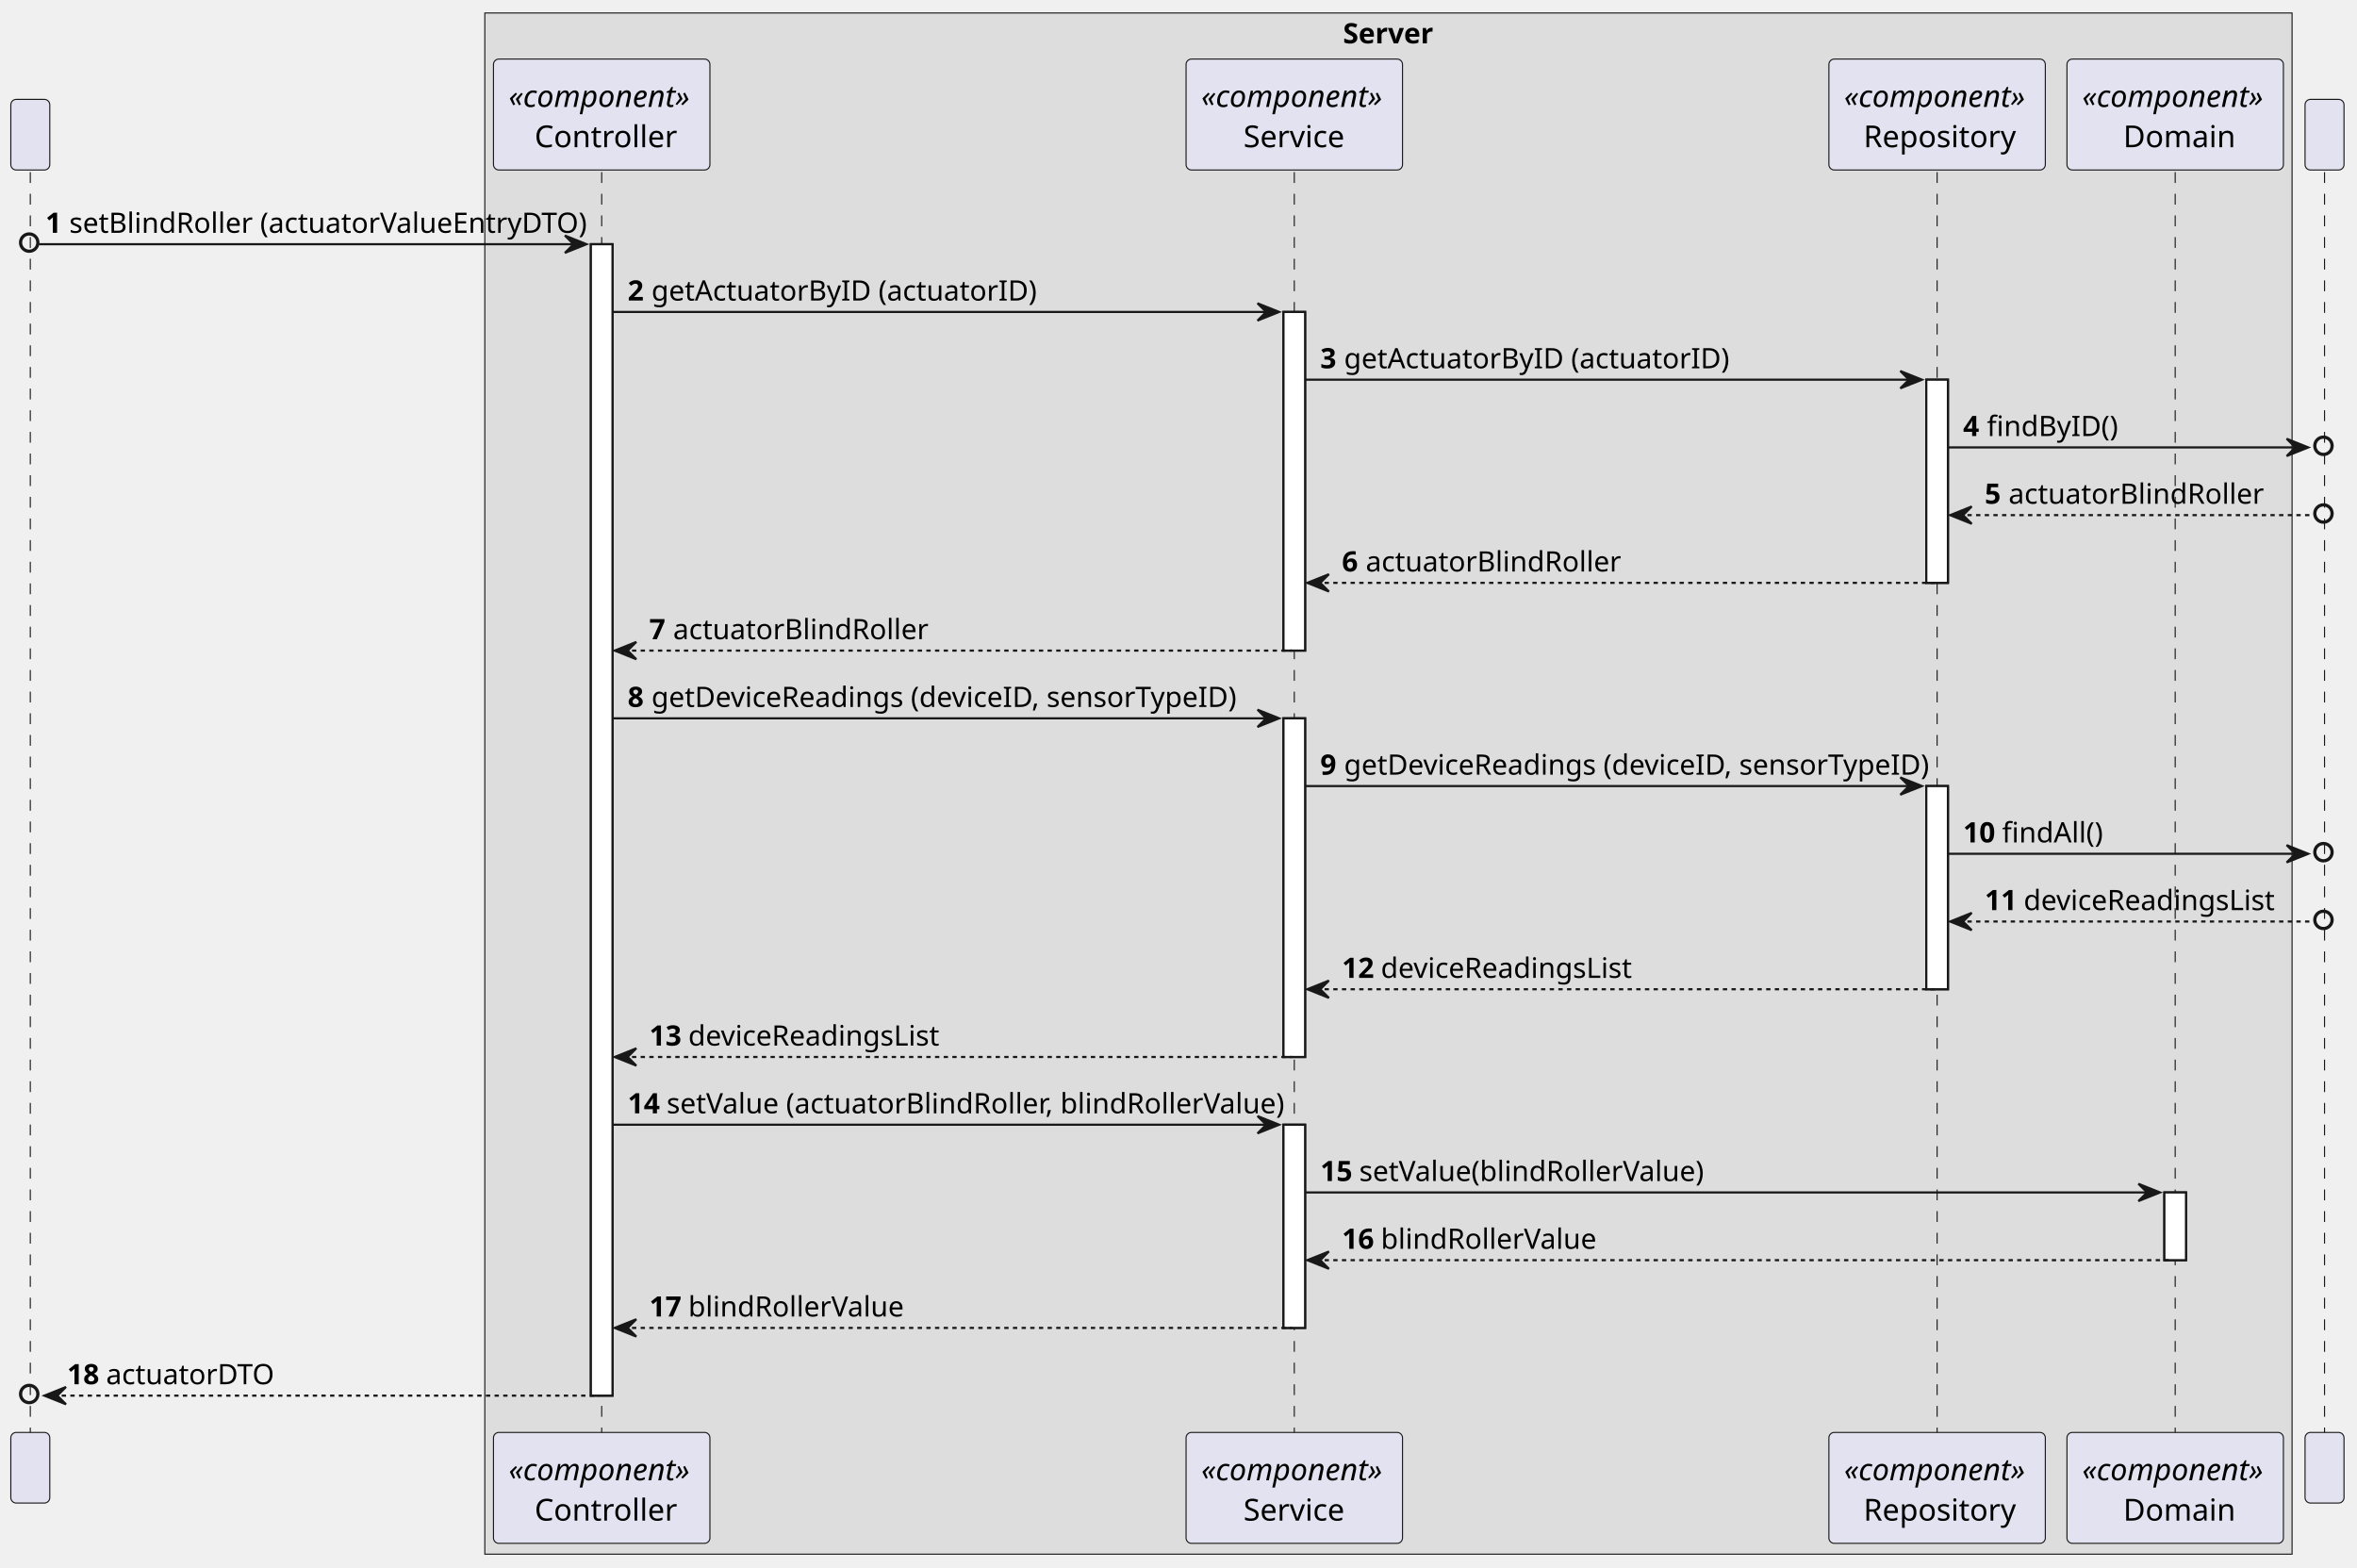
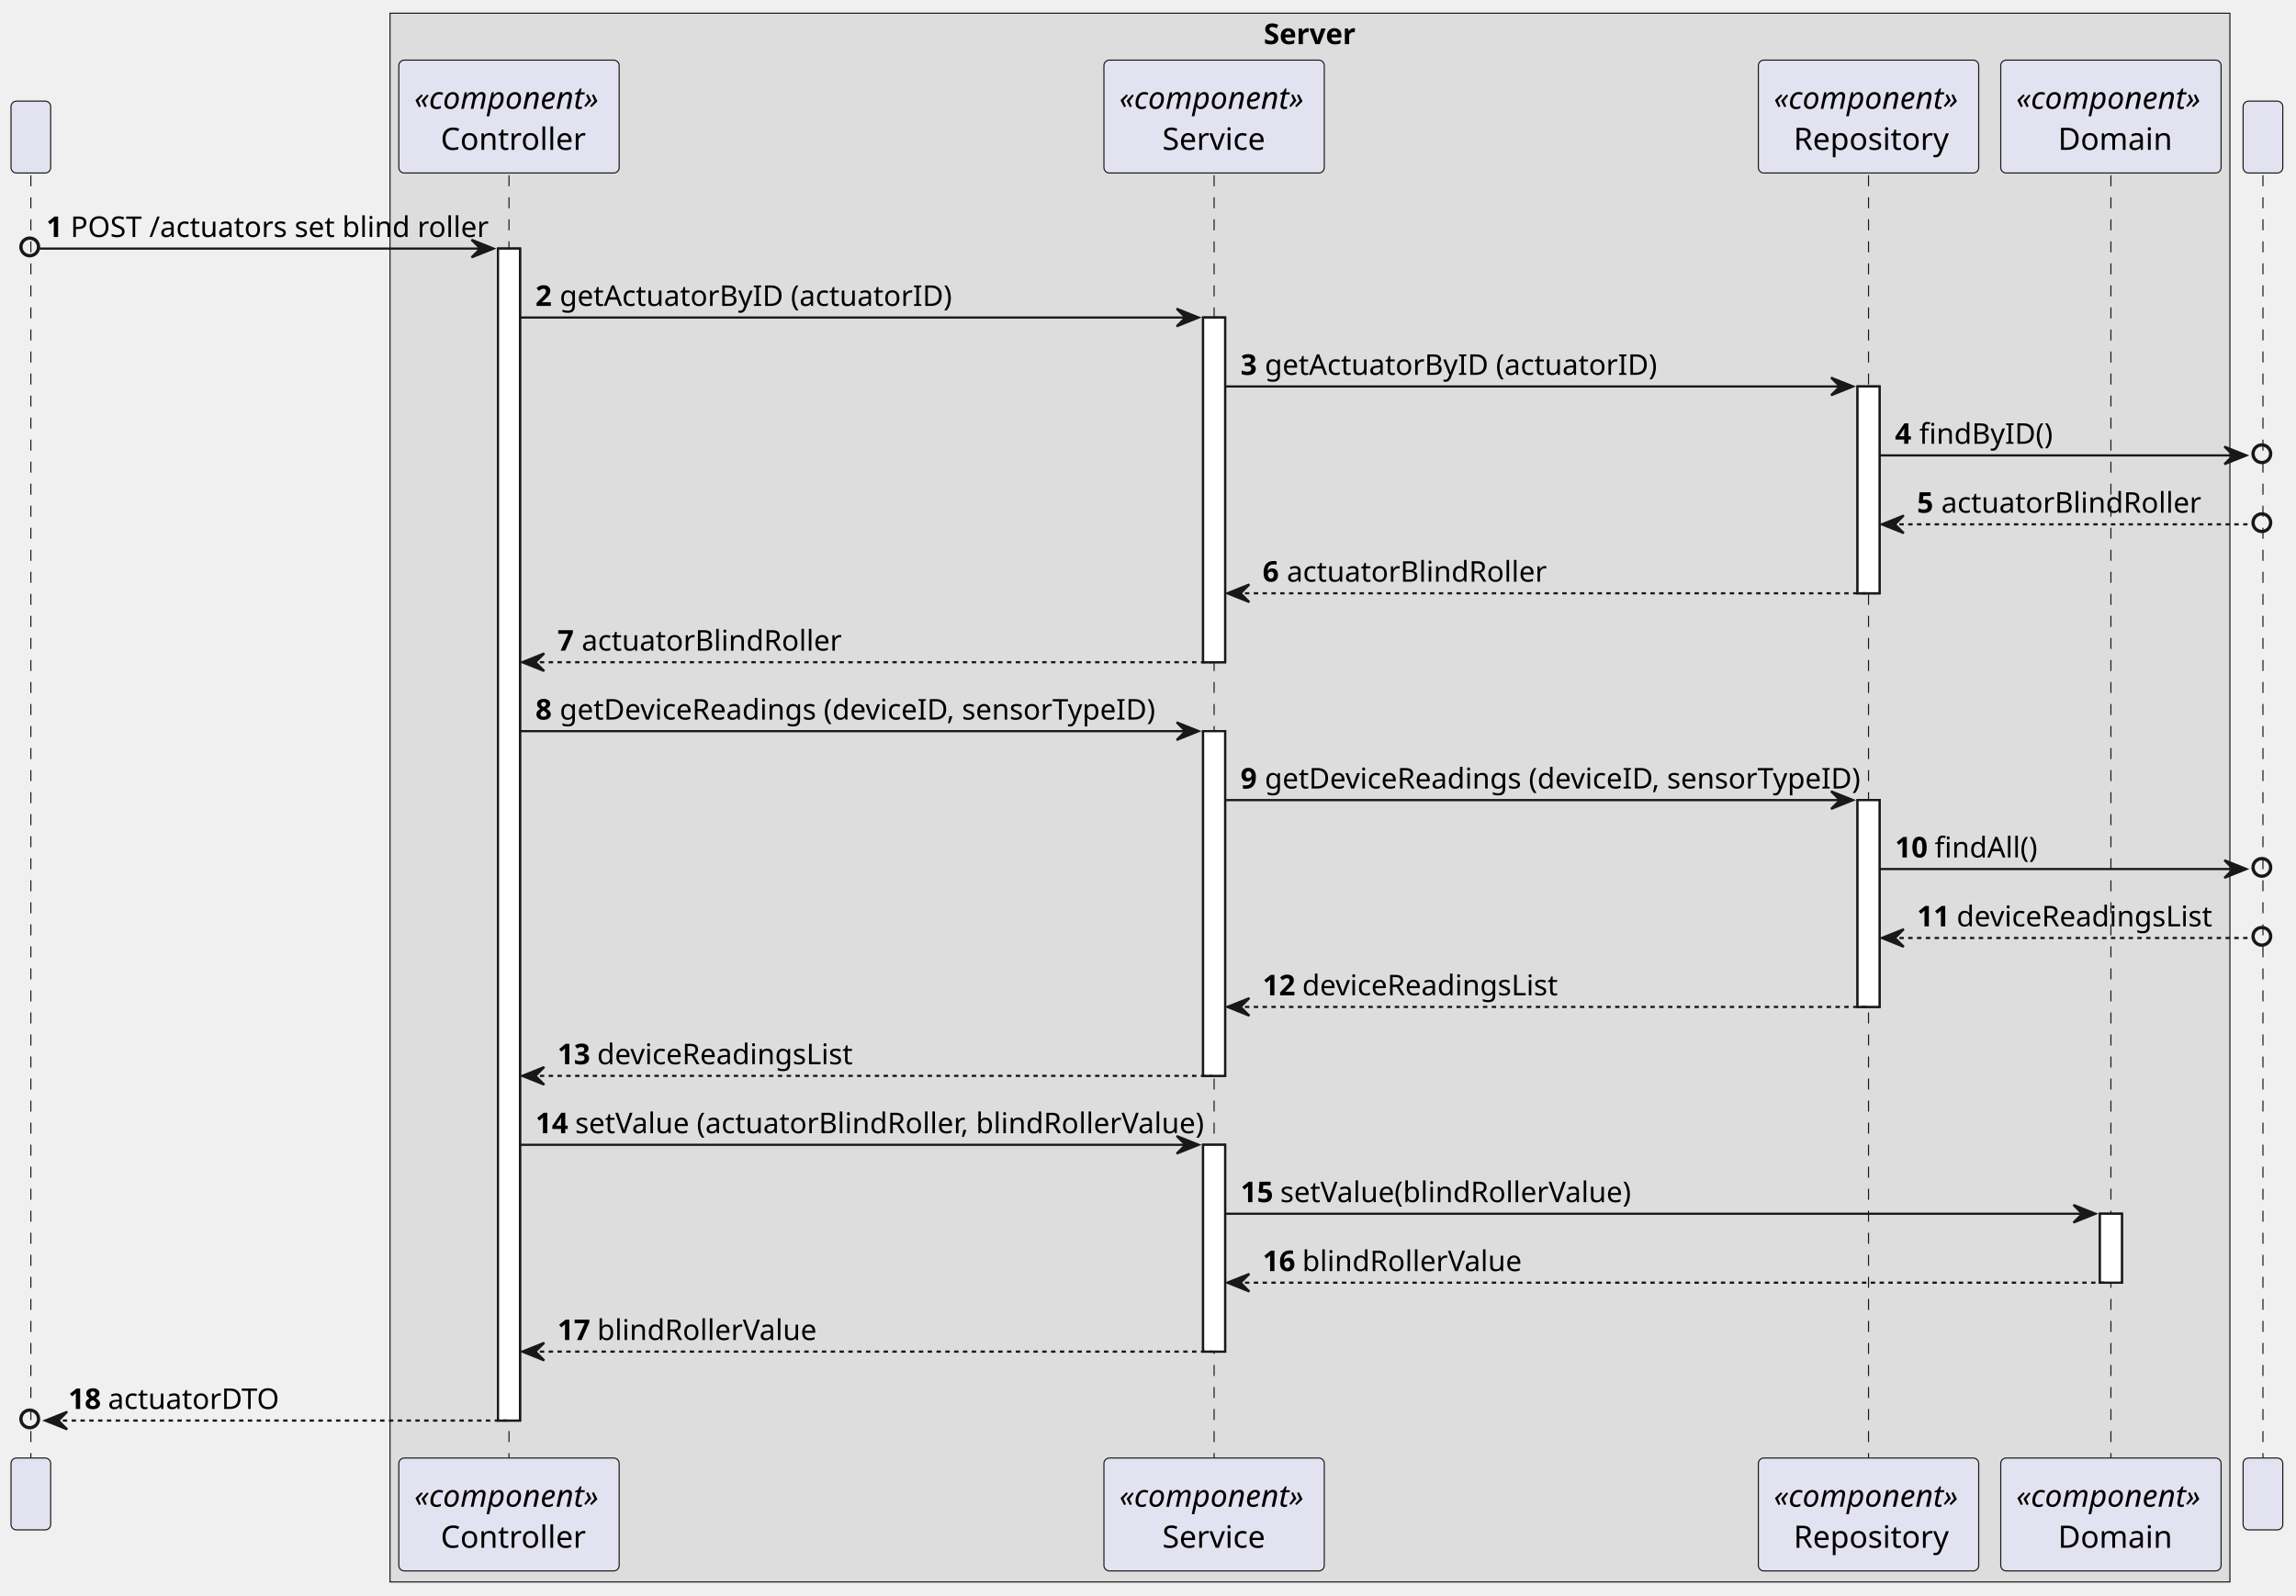
- <svg xmlns="http://www.w3.org/2000/svg" contentStyleType="text/css" height="724px" preserveAspectRatio="none" style="width:1089px;height:724px;background:#FFFFFF;" version="1.1" viewBox="0 0 1089 724" width="1089px" zoomAndPan="magnify">
+ <svg xmlns="http://www.w3.org/2000/svg" contentStyleType="text/css" height="724px" preserveAspectRatio="none" style="width:1042px;height:724px;background:#FFFFFF;" version="1.1" viewBox="0 0 1042 724" width="1042px" zoomAndPan="magnify">
  <defs />
  <g>
-     <rect fill="#DDDDDD" height="712.014" style="stroke:#181818;stroke-width:0.5;" width="835" x="224" y="6" />
-     <text fill="#000000" font-family="sans-serif" font-size="13" font-weight="bold" lengthAdjust="spacing" textLength="42" x="620.5" y="20.028">Server</text>
-     <rect fill="#FFFFFF" height="531.947" style="stroke:#181818;stroke-width:1.0;" width="10" x="273" y="112.824" />
-     <rect fill="#FFFFFF" height="156.455" style="stroke:#181818;stroke-width:1.0;" width="10" x="593" y="144.115" />
-     <rect fill="#FFFFFF" height="156.455" style="stroke:#181818;stroke-width:1.0;" width="10" x="593" y="331.861" />
-     <rect fill="#FFFFFF" height="93.873" style="stroke:#181818;stroke-width:1.0;" width="10" x="593" y="519.607" />
-     <rect fill="#FFFFFF" height="93.873" style="stroke:#181818;stroke-width:1.0;" width="10" x="890" y="175.406" />
-     <rect fill="#FFFFFF" height="93.873" style="stroke:#181818;stroke-width:1.0;" width="10" x="890" y="363.152" />
-     <rect fill="#FFFFFF" height="31.291" style="stroke:#181818;stroke-width:1.0;" width="10" x="1000" y="550.898" />
+     <rect fill="#DDDDDD" height="712.014" style="stroke:#181818;stroke-width:0.5;" width="835" x="177" y="6" />
+     <text fill="#000000" font-family="sans-serif" font-size="13" font-weight="bold" lengthAdjust="spacing" textLength="42" x="573.5" y="20.028">Server</text>
+     <rect fill="#FFFFFF" height="531.947" style="stroke:#181818;stroke-width:1.0;" width="10" x="226" y="112.824" />
+     <rect fill="#FFFFFF" height="156.455" style="stroke:#181818;stroke-width:1.0;" width="10" x="546" y="144.115" />
+     <rect fill="#FFFFFF" height="156.455" style="stroke:#181818;stroke-width:1.0;" width="10" x="546" y="331.861" />
+     <rect fill="#FFFFFF" height="93.873" style="stroke:#181818;stroke-width:1.0;" width="10" x="546" y="519.607" />
+     <rect fill="#FFFFFF" height="93.873" style="stroke:#181818;stroke-width:1.0;" width="10" x="843" y="175.406" />
+     <rect fill="#FFFFFF" height="93.873" style="stroke:#181818;stroke-width:1.0;" width="10" x="843" y="363.152" />
+     <rect fill="#FFFFFF" height="31.291" style="stroke:#181818;stroke-width:1.0;" width="10" x="953" y="550.898" />
    <line style="stroke:#181818;stroke-width:0.5;stroke-dasharray:5.0,5.0;" x1="14" x2="14" y1="79.533" y2="662.771" />
-     <line style="stroke:#181818;stroke-width:0.5;stroke-dasharray:5.0,5.0;" x1="278" x2="278" y1="79.533" y2="662.771" />
-     <line style="stroke:#181818;stroke-width:0.5;stroke-dasharray:5.0,5.0;" x1="598" x2="598" y1="79.533" y2="662.771" />
-     <line style="stroke:#181818;stroke-width:0.5;stroke-dasharray:5.0,5.0;" x1="895" x2="895" y1="79.533" y2="662.771" />
-     <line style="stroke:#181818;stroke-width:0.5;stroke-dasharray:5.0,5.0;" x1="1005" x2="1005" y1="79.533" y2="662.771" />
-     <line style="stroke:#181818;stroke-width:0.5;stroke-dasharray:5.0,5.0;" x1="1074" x2="1074" y1="79.533" y2="662.771" />
+     <line style="stroke:#181818;stroke-width:0.5;stroke-dasharray:5.0,5.0;" x1="231" x2="231" y1="79.533" y2="662.771" />
+     <line style="stroke:#181818;stroke-width:0.5;stroke-dasharray:5.0,5.0;" x1="551" x2="551" y1="79.533" y2="662.771" />
+     <line style="stroke:#181818;stroke-width:0.5;stroke-dasharray:5.0,5.0;" x1="848" x2="848" y1="79.533" y2="662.771" />
+     <line style="stroke:#181818;stroke-width:0.5;stroke-dasharray:5.0,5.0;" x1="958" x2="958" y1="79.533" y2="662.771" />
+     <line style="stroke:#181818;stroke-width:0.5;stroke-dasharray:5.0,5.0;" x1="1027" x2="1027" y1="79.533" y2="662.771" />
    <rect fill="#E2E2F0" height="32.621" rx="2.5" ry="2.5" style="stroke:#181818;stroke-width:0.5;" width="18" x="5" y="45.912" />
    <text fill="#000000" font-family="sans-serif" font-size="14" lengthAdjust="spacing" textLength="4" x="12" y="68.019"> </text>
    <rect fill="#E2E2F0" height="32.621" rx="2.5" ry="2.5" style="stroke:#181818;stroke-width:0.5;" width="18" x="5" y="661.771" />
    <text fill="#000000" font-family="sans-serif" font-size="14" lengthAdjust="spacing" textLength="4" x="12" y="683.879"> </text>
-     <rect fill="#E2E2F0" height="51.242" rx="2.5" ry="2.5" style="stroke:#181818;stroke-width:0.5;" width="100" x="228" y="27.291" />
-     <text fill="#000000" font-family="sans-serif" font-size="14" font-style="italic" lengthAdjust="spacing" textLength="86" x="235" y="49.398">«component»</text>
-     <text fill="#000000" font-family="sans-serif" font-size="14" lengthAdjust="spacing" textLength="62" x="247" y="68.019">Controller</text>
-     <rect fill="#E2E2F0" height="51.242" rx="2.5" ry="2.5" style="stroke:#181818;stroke-width:0.5;" width="100" x="228" y="661.771" />
-     <text fill="#000000" font-family="sans-serif" font-size="14" font-style="italic" lengthAdjust="spacing" textLength="86" x="235" y="683.879">«component»</text>
-     <text fill="#000000" font-family="sans-serif" font-size="14" lengthAdjust="spacing" textLength="62" x="247" y="702.5">Controller</text>
-     <rect fill="#E2E2F0" height="51.242" rx="2.5" ry="2.5" style="stroke:#181818;stroke-width:0.5;" width="100" x="548" y="27.291" />
-     <text fill="#000000" font-family="sans-serif" font-size="14" font-style="italic" lengthAdjust="spacing" textLength="86" x="555" y="49.398">«component»</text>
-     <text fill="#000000" font-family="sans-serif" font-size="14" lengthAdjust="spacing" textLength="47" x="574.5" y="68.019">Service</text>
-     <rect fill="#E2E2F0" height="51.242" rx="2.5" ry="2.5" style="stroke:#181818;stroke-width:0.5;" width="100" x="548" y="661.771" />
-     <text fill="#000000" font-family="sans-serif" font-size="14" font-style="italic" lengthAdjust="spacing" textLength="86" x="555" y="683.879">«component»</text>
-     <text fill="#000000" font-family="sans-serif" font-size="14" lengthAdjust="spacing" textLength="47" x="574.5" y="702.5">Service</text>
-     <rect fill="#E2E2F0" height="51.242" rx="2.5" ry="2.5" style="stroke:#181818;stroke-width:0.5;" width="100" x="845" y="27.291" />
-     <text fill="#000000" font-family="sans-serif" font-size="14" font-style="italic" lengthAdjust="spacing" textLength="86" x="852" y="49.398">«component»</text>
-     <text fill="#000000" font-family="sans-serif" font-size="14" lengthAdjust="spacing" textLength="68" x="861" y="68.019">Repository</text>
-     <rect fill="#E2E2F0" height="51.242" rx="2.5" ry="2.5" style="stroke:#181818;stroke-width:0.5;" width="100" x="845" y="661.771" />
-     <text fill="#000000" font-family="sans-serif" font-size="14" font-style="italic" lengthAdjust="spacing" textLength="86" x="852" y="683.879">«component»</text>
-     <text fill="#000000" font-family="sans-serif" font-size="14" lengthAdjust="spacing" textLength="68" x="861" y="702.5">Repository</text>
-     <rect fill="#E2E2F0" height="51.242" rx="2.5" ry="2.5" style="stroke:#181818;stroke-width:0.5;" width="100" x="955" y="27.291" />
-     <text fill="#000000" font-family="sans-serif" font-size="14" font-style="italic" lengthAdjust="spacing" textLength="86" x="962" y="49.398">«component»</text>
-     <text fill="#000000" font-family="sans-serif" font-size="14" lengthAdjust="spacing" textLength="48" x="981" y="68.019">Domain</text>
-     <rect fill="#E2E2F0" height="51.242" rx="2.5" ry="2.5" style="stroke:#181818;stroke-width:0.5;" width="100" x="955" y="661.771" />
-     <text fill="#000000" font-family="sans-serif" font-size="14" font-style="italic" lengthAdjust="spacing" textLength="86" x="962" y="683.879">«component»</text>
-     <text fill="#000000" font-family="sans-serif" font-size="14" lengthAdjust="spacing" textLength="48" x="981" y="702.5">Domain</text>
-     <rect fill="#E2E2F0" height="32.621" rx="2.5" ry="2.5" style="stroke:#181818;stroke-width:0.5;" width="18" x="1065" y="45.912" />
-     <text fill="#000000" font-family="sans-serif" font-size="14" lengthAdjust="spacing" textLength="4" x="1072" y="68.019"> </text>
-     <rect fill="#E2E2F0" height="32.621" rx="2.5" ry="2.5" style="stroke:#181818;stroke-width:0.5;" width="18" x="1065" y="661.771" />
-     <text fill="#000000" font-family="sans-serif" font-size="14" lengthAdjust="spacing" textLength="4" x="1072" y="683.879"> </text>
-     <rect fill="#FFFFFF" height="531.947" style="stroke:#181818;stroke-width:1.0;" width="10" x="273" y="112.824" />
-     <rect fill="#FFFFFF" height="156.455" style="stroke:#181818;stroke-width:1.0;" width="10" x="593" y="144.115" />
-     <rect fill="#FFFFFF" height="156.455" style="stroke:#181818;stroke-width:1.0;" width="10" x="593" y="331.861" />
-     <rect fill="#FFFFFF" height="93.873" style="stroke:#181818;stroke-width:1.0;" width="10" x="593" y="519.607" />
-     <rect fill="#FFFFFF" height="93.873" style="stroke:#181818;stroke-width:1.0;" width="10" x="890" y="175.406" />
-     <rect fill="#FFFFFF" height="93.873" style="stroke:#181818;stroke-width:1.0;" width="10" x="890" y="363.152" />
-     <rect fill="#FFFFFF" height="31.291" style="stroke:#181818;stroke-width:1.0;" width="10" x="1000" y="550.898" />
+     <rect fill="#E2E2F0" height="51.242" rx="2.5" ry="2.5" style="stroke:#181818;stroke-width:0.5;" width="100" x="181" y="27.291" />
+     <text fill="#000000" font-family="sans-serif" font-size="14" font-style="italic" lengthAdjust="spacing" textLength="86" x="188" y="49.398">«component»</text>
+     <text fill="#000000" font-family="sans-serif" font-size="14" lengthAdjust="spacing" textLength="62" x="200" y="68.019">Controller</text>
+     <rect fill="#E2E2F0" height="51.242" rx="2.5" ry="2.5" style="stroke:#181818;stroke-width:0.5;" width="100" x="181" y="661.771" />
+     <text fill="#000000" font-family="sans-serif" font-size="14" font-style="italic" lengthAdjust="spacing" textLength="86" x="188" y="683.879">«component»</text>
+     <text fill="#000000" font-family="sans-serif" font-size="14" lengthAdjust="spacing" textLength="62" x="200" y="702.5">Controller</text>
+     <rect fill="#E2E2F0" height="51.242" rx="2.5" ry="2.5" style="stroke:#181818;stroke-width:0.5;" width="100" x="501" y="27.291" />
+     <text fill="#000000" font-family="sans-serif" font-size="14" font-style="italic" lengthAdjust="spacing" textLength="86" x="508" y="49.398">«component»</text>
+     <text fill="#000000" font-family="sans-serif" font-size="14" lengthAdjust="spacing" textLength="47" x="527.5" y="68.019">Service</text>
+     <rect fill="#E2E2F0" height="51.242" rx="2.5" ry="2.5" style="stroke:#181818;stroke-width:0.5;" width="100" x="501" y="661.771" />
+     <text fill="#000000" font-family="sans-serif" font-size="14" font-style="italic" lengthAdjust="spacing" textLength="86" x="508" y="683.879">«component»</text>
+     <text fill="#000000" font-family="sans-serif" font-size="14" lengthAdjust="spacing" textLength="47" x="527.5" y="702.5">Service</text>
+     <rect fill="#E2E2F0" height="51.242" rx="2.5" ry="2.5" style="stroke:#181818;stroke-width:0.5;" width="100" x="798" y="27.291" />
+     <text fill="#000000" font-family="sans-serif" font-size="14" font-style="italic" lengthAdjust="spacing" textLength="86" x="805" y="49.398">«component»</text>
+     <text fill="#000000" font-family="sans-serif" font-size="14" lengthAdjust="spacing" textLength="68" x="814" y="68.019">Repository</text>
+     <rect fill="#E2E2F0" height="51.242" rx="2.5" ry="2.5" style="stroke:#181818;stroke-width:0.5;" width="100" x="798" y="661.771" />
+     <text fill="#000000" font-family="sans-serif" font-size="14" font-style="italic" lengthAdjust="spacing" textLength="86" x="805" y="683.879">«component»</text>
+     <text fill="#000000" font-family="sans-serif" font-size="14" lengthAdjust="spacing" textLength="68" x="814" y="702.5">Repository</text>
+     <rect fill="#E2E2F0" height="51.242" rx="2.5" ry="2.5" style="stroke:#181818;stroke-width:0.5;" width="100" x="908" y="27.291" />
+     <text fill="#000000" font-family="sans-serif" font-size="14" font-style="italic" lengthAdjust="spacing" textLength="86" x="915" y="49.398">«component»</text>
+     <text fill="#000000" font-family="sans-serif" font-size="14" lengthAdjust="spacing" textLength="48" x="934" y="68.019">Domain</text>
+     <rect fill="#E2E2F0" height="51.242" rx="2.5" ry="2.5" style="stroke:#181818;stroke-width:0.5;" width="100" x="908" y="661.771" />
+     <text fill="#000000" font-family="sans-serif" font-size="14" font-style="italic" lengthAdjust="spacing" textLength="86" x="915" y="683.879">«component»</text>
+     <text fill="#000000" font-family="sans-serif" font-size="14" lengthAdjust="spacing" textLength="48" x="934" y="702.5">Domain</text>
+     <rect fill="#E2E2F0" height="32.621" rx="2.5" ry="2.5" style="stroke:#181818;stroke-width:0.5;" width="18" x="1018" y="45.912" />
+     <text fill="#000000" font-family="sans-serif" font-size="14" lengthAdjust="spacing" textLength="4" x="1025" y="68.019"> </text>
+     <rect fill="#E2E2F0" height="32.621" rx="2.5" ry="2.5" style="stroke:#181818;stroke-width:0.5;" width="18" x="1018" y="661.771" />
+     <text fill="#000000" font-family="sans-serif" font-size="14" lengthAdjust="spacing" textLength="4" x="1025" y="683.879"> </text>
+     <rect fill="#FFFFFF" height="531.947" style="stroke:#181818;stroke-width:1.0;" width="10" x="226" y="112.824" />
+     <rect fill="#FFFFFF" height="156.455" style="stroke:#181818;stroke-width:1.0;" width="10" x="546" y="144.115" />
+     <rect fill="#FFFFFF" height="156.455" style="stroke:#181818;stroke-width:1.0;" width="10" x="546" y="331.861" />
+     <rect fill="#FFFFFF" height="93.873" style="stroke:#181818;stroke-width:1.0;" width="10" x="546" y="519.607" />
+     <rect fill="#FFFFFF" height="93.873" style="stroke:#181818;stroke-width:1.0;" width="10" x="843" y="175.406" />
+     <rect fill="#FFFFFF" height="93.873" style="stroke:#181818;stroke-width:1.0;" width="10" x="843" y="363.152" />
+     <rect fill="#FFFFFF" height="31.291" style="stroke:#181818;stroke-width:1.0;" width="10" x="953" y="550.898" />
    <ellipse cx="13.5" cy="112.074" fill="none" rx="4" ry="4" style="stroke:#181818;stroke-width:1.5;" />
-     <polygon fill="#181818" points="261,108.824,271,112.824,261,116.824,265,112.824" style="stroke:#181818;stroke-width:1.0;" />
-     <line style="stroke:#181818;stroke-width:1.0;" x1="18" x2="267" y1="112.824" y2="112.824" />
+     <polygon fill="#181818" points="214,108.824,224,112.824,214,116.824,218,112.824" style="stroke:#181818;stroke-width:1.0;" />
+     <line style="stroke:#181818;stroke-width:1.0;" x1="18" x2="220" y1="112.824" y2="112.824" />
    <text fill="#000000" font-family="sans-serif" font-size="13" font-weight="bold" lengthAdjust="spacing" textLength="7" x="21" y="107.561">1</text>
-     <text fill="#000000" font-family="sans-serif" font-size="13" lengthAdjust="spacing" textLength="229" x="32" y="107.561">setBlindRoller (actuatorValueEntryDTO)</text>
-     <polygon fill="#181818" points="581,140.115,591,144.115,581,148.115,585,144.115" style="stroke:#181818;stroke-width:1.0;" />
-     <line style="stroke:#181818;stroke-width:1.0;" x1="283" x2="587" y1="144.115" y2="144.115" />
-     <text fill="#000000" font-family="sans-serif" font-size="13" font-weight="bold" lengthAdjust="spacing" textLength="7" x="290" y="138.852">2</text>
-     <text fill="#000000" font-family="sans-serif" font-size="13" lengthAdjust="spacing" textLength="166" x="301" y="138.852">getActuatorByID (actuatorID)</text>
-     <polygon fill="#181818" points="878,171.406,888,175.406,878,179.406,882,175.406" style="stroke:#181818;stroke-width:1.0;" />
-     <line style="stroke:#181818;stroke-width:1.0;" x1="603" x2="884" y1="175.406" y2="175.406" />
-     <text fill="#000000" font-family="sans-serif" font-size="13" font-weight="bold" lengthAdjust="spacing" textLength="7" x="610" y="170.144">3</text>
-     <text fill="#000000" font-family="sans-serif" font-size="13" lengthAdjust="spacing" textLength="166" x="621" y="170.144">getActuatorByID (actuatorID)</text>
-     <ellipse cx="1073.5" cy="205.947" fill="none" rx="4" ry="4" style="stroke:#181818;stroke-width:1.5;" />
-     <polygon fill="#181818" points="1056.5,202.697,1066.5,206.697,1056.5,210.697,1060.5,206.697" style="stroke:#181818;stroke-width:1.0;" />
-     <line style="stroke:#181818;stroke-width:1.0;" x1="900" x2="1062.5" y1="206.697" y2="206.697" />
-     <text fill="#000000" font-family="sans-serif" font-size="13" font-weight="bold" lengthAdjust="spacing" textLength="7" x="907" y="201.435">4</text>
-     <text fill="#000000" font-family="sans-serif" font-size="13" lengthAdjust="spacing" textLength="56" x="918" y="201.435">findByID()</text>
-     <polygon fill="#181818" points="911,233.988,901,237.988,911,241.988,907,237.988" style="stroke:#181818;stroke-width:1.0;" />
-     <ellipse cx="1073.5" cy="237.238" fill="none" rx="4" ry="4" style="stroke:#181818;stroke-width:1.5;" />
-     <line style="stroke:#181818;stroke-width:1.0;stroke-dasharray:2.0,2.0;" x1="905" x2="1069" y1="237.988" y2="237.988" />
-     <text fill="#000000" font-family="sans-serif" font-size="13" font-weight="bold" lengthAdjust="spacing" textLength="7" x="917" y="232.726">5</text>
-     <text fill="#000000" font-family="sans-serif" font-size="13" lengthAdjust="spacing" textLength="109" x="928" y="232.726">actuatorBlindRoller</text>
-     <polygon fill="#181818" points="614,265.279,604,269.279,614,273.279,610,269.279" style="stroke:#181818;stroke-width:1.0;" />
-     <line style="stroke:#181818;stroke-width:1.0;stroke-dasharray:2.0,2.0;" x1="608" x2="894" y1="269.279" y2="269.279" />
-     <text fill="#000000" font-family="sans-serif" font-size="13" font-weight="bold" lengthAdjust="spacing" textLength="7" x="620" y="264.017">6</text>
-     <text fill="#000000" font-family="sans-serif" font-size="13" lengthAdjust="spacing" textLength="109" x="631" y="264.017">actuatorBlindRoller</text>
-     <polygon fill="#181818" points="294,296.57,284,300.57,294,304.57,290,300.57" style="stroke:#181818;stroke-width:1.0;" />
-     <line style="stroke:#181818;stroke-width:1.0;stroke-dasharray:2.0,2.0;" x1="288" x2="597" y1="300.57" y2="300.57" />
-     <text fill="#000000" font-family="sans-serif" font-size="13" font-weight="bold" lengthAdjust="spacing" textLength="7" x="300" y="295.308">7</text>
-     <text fill="#000000" font-family="sans-serif" font-size="13" lengthAdjust="spacing" textLength="109" x="311" y="295.308">actuatorBlindRoller</text>
-     <polygon fill="#181818" points="581,327.861,591,331.861,581,335.861,585,331.861" style="stroke:#181818;stroke-width:1.0;" />
-     <line style="stroke:#181818;stroke-width:1.0;" x1="283" x2="587" y1="331.861" y2="331.861" />
-     <text fill="#000000" font-family="sans-serif" font-size="13" font-weight="bold" lengthAdjust="spacing" textLength="7" x="290" y="326.599">8</text>
-     <text fill="#000000" font-family="sans-serif" font-size="13" lengthAdjust="spacing" textLength="257" x="301" y="326.599">getDeviceReadings (deviceID, sensorTypeID)</text>
-     <polygon fill="#181818" points="878,359.152,888,363.152,878,367.152,882,363.152" style="stroke:#181818;stroke-width:1.0;" />
-     <line style="stroke:#181818;stroke-width:1.0;" x1="603" x2="884" y1="363.152" y2="363.152" />
-     <text fill="#000000" font-family="sans-serif" font-size="13" font-weight="bold" lengthAdjust="spacing" textLength="7" x="610" y="357.89">9</text>
-     <text fill="#000000" font-family="sans-serif" font-size="13" lengthAdjust="spacing" textLength="257" x="621" y="357.89">getDeviceReadings (deviceID, sensorTypeID)</text>
-     <ellipse cx="1073.5" cy="393.693" fill="none" rx="4" ry="4" style="stroke:#181818;stroke-width:1.5;" />
-     <polygon fill="#181818" points="1056.5,390.443,1066.5,394.443,1056.5,398.443,1060.5,394.443" style="stroke:#181818;stroke-width:1.0;" />
-     <line style="stroke:#181818;stroke-width:1.0;" x1="900" x2="1062.5" y1="394.443" y2="394.443" />
-     <text fill="#000000" font-family="sans-serif" font-size="13" font-weight="bold" lengthAdjust="spacing" textLength="14" x="907" y="389.181">10</text>
-     <text fill="#000000" font-family="sans-serif" font-size="13" lengthAdjust="spacing" textLength="43" x="925" y="389.181">findAll()</text>
-     <polygon fill="#181818" points="911,421.734,901,425.734,911,429.734,907,425.734" style="stroke:#181818;stroke-width:1.0;" />
-     <ellipse cx="1073.5" cy="424.984" fill="none" rx="4" ry="4" style="stroke:#181818;stroke-width:1.5;" />
-     <line style="stroke:#181818;stroke-width:1.0;stroke-dasharray:2.0,2.0;" x1="905" x2="1069" y1="425.734" y2="425.734" />
-     <text fill="#000000" font-family="sans-serif" font-size="13" font-weight="bold" lengthAdjust="spacing" textLength="14" x="917" y="420.472">11</text>
-     <text fill="#000000" font-family="sans-serif" font-size="13" lengthAdjust="spacing" textLength="111" x="935" y="420.472">deviceReadingsList</text>
-     <polygon fill="#181818" points="614,453.025,604,457.025,614,461.025,610,457.025" style="stroke:#181818;stroke-width:1.0;" />
-     <line style="stroke:#181818;stroke-width:1.0;stroke-dasharray:2.0,2.0;" x1="608" x2="894" y1="457.025" y2="457.025" />
-     <text fill="#000000" font-family="sans-serif" font-size="13" font-weight="bold" lengthAdjust="spacing" textLength="14" x="620" y="451.763">12</text>
-     <text fill="#000000" font-family="sans-serif" font-size="13" lengthAdjust="spacing" textLength="111" x="638" y="451.763">deviceReadingsList</text>
-     <polygon fill="#181818" points="294,484.316,284,488.316,294,492.316,290,488.316" style="stroke:#181818;stroke-width:1.0;" />
-     <line style="stroke:#181818;stroke-width:1.0;stroke-dasharray:2.0,2.0;" x1="288" x2="597" y1="488.316" y2="488.316" />
-     <text fill="#000000" font-family="sans-serif" font-size="13" font-weight="bold" lengthAdjust="spacing" textLength="14" x="300" y="483.054">13</text>
-     <text fill="#000000" font-family="sans-serif" font-size="13" lengthAdjust="spacing" textLength="111" x="318" y="483.054">deviceReadingsList</text>
-     <polygon fill="#181818" points="581,515.607,591,519.607,581,523.607,585,519.607" style="stroke:#181818;stroke-width:1.0;" />
-     <line style="stroke:#181818;stroke-width:1.0;" x1="283" x2="587" y1="519.607" y2="519.607" />
-     <text fill="#000000" font-family="sans-serif" font-size="13" font-weight="bold" lengthAdjust="spacing" textLength="14" x="290" y="514.345">14</text>
-     <text fill="#000000" font-family="sans-serif" font-size="13" lengthAdjust="spacing" textLength="273" x="308" y="514.345">setValue (actuatorBlindRoller, blindRollerValue)</text>
-     <polygon fill="#181818" points="988,546.898,998,550.898,988,554.898,992,550.898" style="stroke:#181818;stroke-width:1.0;" />
-     <line style="stroke:#181818;stroke-width:1.0;" x1="603" x2="994" y1="550.898" y2="550.898" />
-     <text fill="#000000" font-family="sans-serif" font-size="13" font-weight="bold" lengthAdjust="spacing" textLength="14" x="610" y="545.636">15</text>
-     <text fill="#000000" font-family="sans-serif" font-size="13" lengthAdjust="spacing" textLength="152" x="628" y="545.636">setValue(blindRollerValue)</text>
-     <polygon fill="#181818" points="614,578.189,604,582.189,614,586.189,610,582.189" style="stroke:#181818;stroke-width:1.0;" />
-     <line style="stroke:#181818;stroke-width:1.0;stroke-dasharray:2.0,2.0;" x1="608" x2="1004" y1="582.189" y2="582.189" />
-     <text fill="#000000" font-family="sans-serif" font-size="13" font-weight="bold" lengthAdjust="spacing" textLength="14" x="620" y="576.927">16</text>
-     <text fill="#000000" font-family="sans-serif" font-size="13" lengthAdjust="spacing" textLength="93" x="638" y="576.927">blindRollerValue</text>
-     <polygon fill="#181818" points="294,609.481,284,613.481,294,617.481,290,613.481" style="stroke:#181818;stroke-width:1.0;" />
-     <line style="stroke:#181818;stroke-width:1.0;stroke-dasharray:2.0,2.0;" x1="288" x2="597" y1="613.481" y2="613.481" />
-     <text fill="#000000" font-family="sans-serif" font-size="13" font-weight="bold" lengthAdjust="spacing" textLength="14" x="300" y="608.218">17</text>
-     <text fill="#000000" font-family="sans-serif" font-size="13" lengthAdjust="spacing" textLength="93" x="318" y="608.218">blindRollerValue</text>
+     <text fill="#000000" font-family="sans-serif" font-size="13" lengthAdjust="spacing" textLength="182" x="32" y="107.561">POST /actuators set blind roller</text>
+     <polygon fill="#181818" points="534,140.115,544,144.115,534,148.115,538,144.115" style="stroke:#181818;stroke-width:1.0;" />
+     <line style="stroke:#181818;stroke-width:1.0;" x1="236" x2="540" y1="144.115" y2="144.115" />
+     <text fill="#000000" font-family="sans-serif" font-size="13" font-weight="bold" lengthAdjust="spacing" textLength="7" x="243" y="138.852">2</text>
+     <text fill="#000000" font-family="sans-serif" font-size="13" lengthAdjust="spacing" textLength="166" x="254" y="138.852">getActuatorByID (actuatorID)</text>
+     <polygon fill="#181818" points="831,171.406,841,175.406,831,179.406,835,175.406" style="stroke:#181818;stroke-width:1.0;" />
+     <line style="stroke:#181818;stroke-width:1.0;" x1="556" x2="837" y1="175.406" y2="175.406" />
+     <text fill="#000000" font-family="sans-serif" font-size="13" font-weight="bold" lengthAdjust="spacing" textLength="7" x="563" y="170.144">3</text>
+     <text fill="#000000" font-family="sans-serif" font-size="13" lengthAdjust="spacing" textLength="166" x="574" y="170.144">getActuatorByID (actuatorID)</text>
+     <ellipse cx="1026.5" cy="205.947" fill="none" rx="4" ry="4" style="stroke:#181818;stroke-width:1.5;" />
+     <polygon fill="#181818" points="1009.5,202.697,1019.5,206.697,1009.5,210.697,1013.5,206.697" style="stroke:#181818;stroke-width:1.0;" />
+     <line style="stroke:#181818;stroke-width:1.0;" x1="853" x2="1015.5" y1="206.697" y2="206.697" />
+     <text fill="#000000" font-family="sans-serif" font-size="13" font-weight="bold" lengthAdjust="spacing" textLength="7" x="860" y="201.435">4</text>
+     <text fill="#000000" font-family="sans-serif" font-size="13" lengthAdjust="spacing" textLength="56" x="871" y="201.435">findByID()</text>
+     <polygon fill="#181818" points="864,233.988,854,237.988,864,241.988,860,237.988" style="stroke:#181818;stroke-width:1.0;" />
+     <ellipse cx="1026.5" cy="237.238" fill="none" rx="4" ry="4" style="stroke:#181818;stroke-width:1.5;" />
+     <line style="stroke:#181818;stroke-width:1.0;stroke-dasharray:2.0,2.0;" x1="858" x2="1022" y1="237.988" y2="237.988" />
+     <text fill="#000000" font-family="sans-serif" font-size="13" font-weight="bold" lengthAdjust="spacing" textLength="7" x="870" y="232.726">5</text>
+     <text fill="#000000" font-family="sans-serif" font-size="13" lengthAdjust="spacing" textLength="109" x="881" y="232.726">actuatorBlindRoller</text>
+     <polygon fill="#181818" points="567,265.279,557,269.279,567,273.279,563,269.279" style="stroke:#181818;stroke-width:1.0;" />
+     <line style="stroke:#181818;stroke-width:1.0;stroke-dasharray:2.0,2.0;" x1="561" x2="847" y1="269.279" y2="269.279" />
+     <text fill="#000000" font-family="sans-serif" font-size="13" font-weight="bold" lengthAdjust="spacing" textLength="7" x="573" y="264.017">6</text>
+     <text fill="#000000" font-family="sans-serif" font-size="13" lengthAdjust="spacing" textLength="109" x="584" y="264.017">actuatorBlindRoller</text>
+     <polygon fill="#181818" points="247,296.57,237,300.57,247,304.57,243,300.57" style="stroke:#181818;stroke-width:1.0;" />
+     <line style="stroke:#181818;stroke-width:1.0;stroke-dasharray:2.0,2.0;" x1="241" x2="550" y1="300.57" y2="300.57" />
+     <text fill="#000000" font-family="sans-serif" font-size="13" font-weight="bold" lengthAdjust="spacing" textLength="7" x="253" y="295.308">7</text>
+     <text fill="#000000" font-family="sans-serif" font-size="13" lengthAdjust="spacing" textLength="109" x="264" y="295.308">actuatorBlindRoller</text>
+     <polygon fill="#181818" points="534,327.861,544,331.861,534,335.861,538,331.861" style="stroke:#181818;stroke-width:1.0;" />
+     <line style="stroke:#181818;stroke-width:1.0;" x1="236" x2="540" y1="331.861" y2="331.861" />
+     <text fill="#000000" font-family="sans-serif" font-size="13" font-weight="bold" lengthAdjust="spacing" textLength="7" x="243" y="326.599">8</text>
+     <text fill="#000000" font-family="sans-serif" font-size="13" lengthAdjust="spacing" textLength="257" x="254" y="326.599">getDeviceReadings (deviceID, sensorTypeID)</text>
+     <polygon fill="#181818" points="831,359.152,841,363.152,831,367.152,835,363.152" style="stroke:#181818;stroke-width:1.0;" />
+     <line style="stroke:#181818;stroke-width:1.0;" x1="556" x2="837" y1="363.152" y2="363.152" />
+     <text fill="#000000" font-family="sans-serif" font-size="13" font-weight="bold" lengthAdjust="spacing" textLength="7" x="563" y="357.89">9</text>
+     <text fill="#000000" font-family="sans-serif" font-size="13" lengthAdjust="spacing" textLength="257" x="574" y="357.89">getDeviceReadings (deviceID, sensorTypeID)</text>
+     <ellipse cx="1026.5" cy="393.693" fill="none" rx="4" ry="4" style="stroke:#181818;stroke-width:1.5;" />
+     <polygon fill="#181818" points="1009.5,390.443,1019.5,394.443,1009.5,398.443,1013.5,394.443" style="stroke:#181818;stroke-width:1.0;" />
+     <line style="stroke:#181818;stroke-width:1.0;" x1="853" x2="1015.5" y1="394.443" y2="394.443" />
+     <text fill="#000000" font-family="sans-serif" font-size="13" font-weight="bold" lengthAdjust="spacing" textLength="14" x="860" y="389.181">10</text>
+     <text fill="#000000" font-family="sans-serif" font-size="13" lengthAdjust="spacing" textLength="43" x="878" y="389.181">findAll()</text>
+     <polygon fill="#181818" points="864,421.734,854,425.734,864,429.734,860,425.734" style="stroke:#181818;stroke-width:1.0;" />
+     <ellipse cx="1026.5" cy="424.984" fill="none" rx="4" ry="4" style="stroke:#181818;stroke-width:1.5;" />
+     <line style="stroke:#181818;stroke-width:1.0;stroke-dasharray:2.0,2.0;" x1="858" x2="1022" y1="425.734" y2="425.734" />
+     <text fill="#000000" font-family="sans-serif" font-size="13" font-weight="bold" lengthAdjust="spacing" textLength="14" x="870" y="420.472">11</text>
+     <text fill="#000000" font-family="sans-serif" font-size="13" lengthAdjust="spacing" textLength="111" x="888" y="420.472">deviceReadingsList</text>
+     <polygon fill="#181818" points="567,453.025,557,457.025,567,461.025,563,457.025" style="stroke:#181818;stroke-width:1.0;" />
+     <line style="stroke:#181818;stroke-width:1.0;stroke-dasharray:2.0,2.0;" x1="561" x2="847" y1="457.025" y2="457.025" />
+     <text fill="#000000" font-family="sans-serif" font-size="13" font-weight="bold" lengthAdjust="spacing" textLength="14" x="573" y="451.763">12</text>
+     <text fill="#000000" font-family="sans-serif" font-size="13" lengthAdjust="spacing" textLength="111" x="591" y="451.763">deviceReadingsList</text>
+     <polygon fill="#181818" points="247,484.316,237,488.316,247,492.316,243,488.316" style="stroke:#181818;stroke-width:1.0;" />
+     <line style="stroke:#181818;stroke-width:1.0;stroke-dasharray:2.0,2.0;" x1="241" x2="550" y1="488.316" y2="488.316" />
+     <text fill="#000000" font-family="sans-serif" font-size="13" font-weight="bold" lengthAdjust="spacing" textLength="14" x="253" y="483.054">13</text>
+     <text fill="#000000" font-family="sans-serif" font-size="13" lengthAdjust="spacing" textLength="111" x="271" y="483.054">deviceReadingsList</text>
+     <polygon fill="#181818" points="534,515.607,544,519.607,534,523.607,538,519.607" style="stroke:#181818;stroke-width:1.0;" />
+     <line style="stroke:#181818;stroke-width:1.0;" x1="236" x2="540" y1="519.607" y2="519.607" />
+     <text fill="#000000" font-family="sans-serif" font-size="13" font-weight="bold" lengthAdjust="spacing" textLength="14" x="243" y="514.345">14</text>
+     <text fill="#000000" font-family="sans-serif" font-size="13" lengthAdjust="spacing" textLength="273" x="261" y="514.345">setValue (actuatorBlindRoller, blindRollerValue)</text>
+     <polygon fill="#181818" points="941,546.898,951,550.898,941,554.898,945,550.898" style="stroke:#181818;stroke-width:1.0;" />
+     <line style="stroke:#181818;stroke-width:1.0;" x1="556" x2="947" y1="550.898" y2="550.898" />
+     <text fill="#000000" font-family="sans-serif" font-size="13" font-weight="bold" lengthAdjust="spacing" textLength="14" x="563" y="545.636">15</text>
+     <text fill="#000000" font-family="sans-serif" font-size="13" lengthAdjust="spacing" textLength="152" x="581" y="545.636">setValue(blindRollerValue)</text>
+     <polygon fill="#181818" points="567,578.189,557,582.189,567,586.189,563,582.189" style="stroke:#181818;stroke-width:1.0;" />
+     <line style="stroke:#181818;stroke-width:1.0;stroke-dasharray:2.0,2.0;" x1="561" x2="957" y1="582.189" y2="582.189" />
+     <text fill="#000000" font-family="sans-serif" font-size="13" font-weight="bold" lengthAdjust="spacing" textLength="14" x="573" y="576.927">16</text>
+     <text fill="#000000" font-family="sans-serif" font-size="13" lengthAdjust="spacing" textLength="93" x="591" y="576.927">blindRollerValue</text>
+     <polygon fill="#181818" points="247,609.481,237,613.481,247,617.481,243,613.481" style="stroke:#181818;stroke-width:1.0;" />
+     <line style="stroke:#181818;stroke-width:1.0;stroke-dasharray:2.0,2.0;" x1="241" x2="550" y1="613.481" y2="613.481" />
+     <text fill="#000000" font-family="sans-serif" font-size="13" font-weight="bold" lengthAdjust="spacing" textLength="14" x="253" y="608.218">17</text>
+     <text fill="#000000" font-family="sans-serif" font-size="13" lengthAdjust="spacing" textLength="93" x="271" y="608.218">blindRollerValue</text>
    <ellipse cx="13.5" cy="644.021" fill="none" rx="4" ry="4" style="stroke:#181818;stroke-width:1.5;" />
    <polygon fill="#181818" points="30.5,640.771,20.5,644.771,30.5,648.771,26.5,644.771" style="stroke:#181818;stroke-width:1.0;" />
-     <line style="stroke:#181818;stroke-width:1.0;stroke-dasharray:2.0,2.0;" x1="28.5" x2="277" y1="644.771" y2="644.771" />
+     <line style="stroke:#181818;stroke-width:1.0;stroke-dasharray:2.0,2.0;" x1="28.5" x2="230" y1="644.771" y2="644.771" />
    <text fill="#000000" font-family="sans-serif" font-size="13" font-weight="bold" lengthAdjust="spacing" textLength="14" x="31" y="639.509">18</text>
    <text fill="#000000" font-family="sans-serif" font-size="13" lengthAdjust="spacing" textLength="73" x="49" y="639.509">actuatorDTO</text>
  </g>
</svg>
